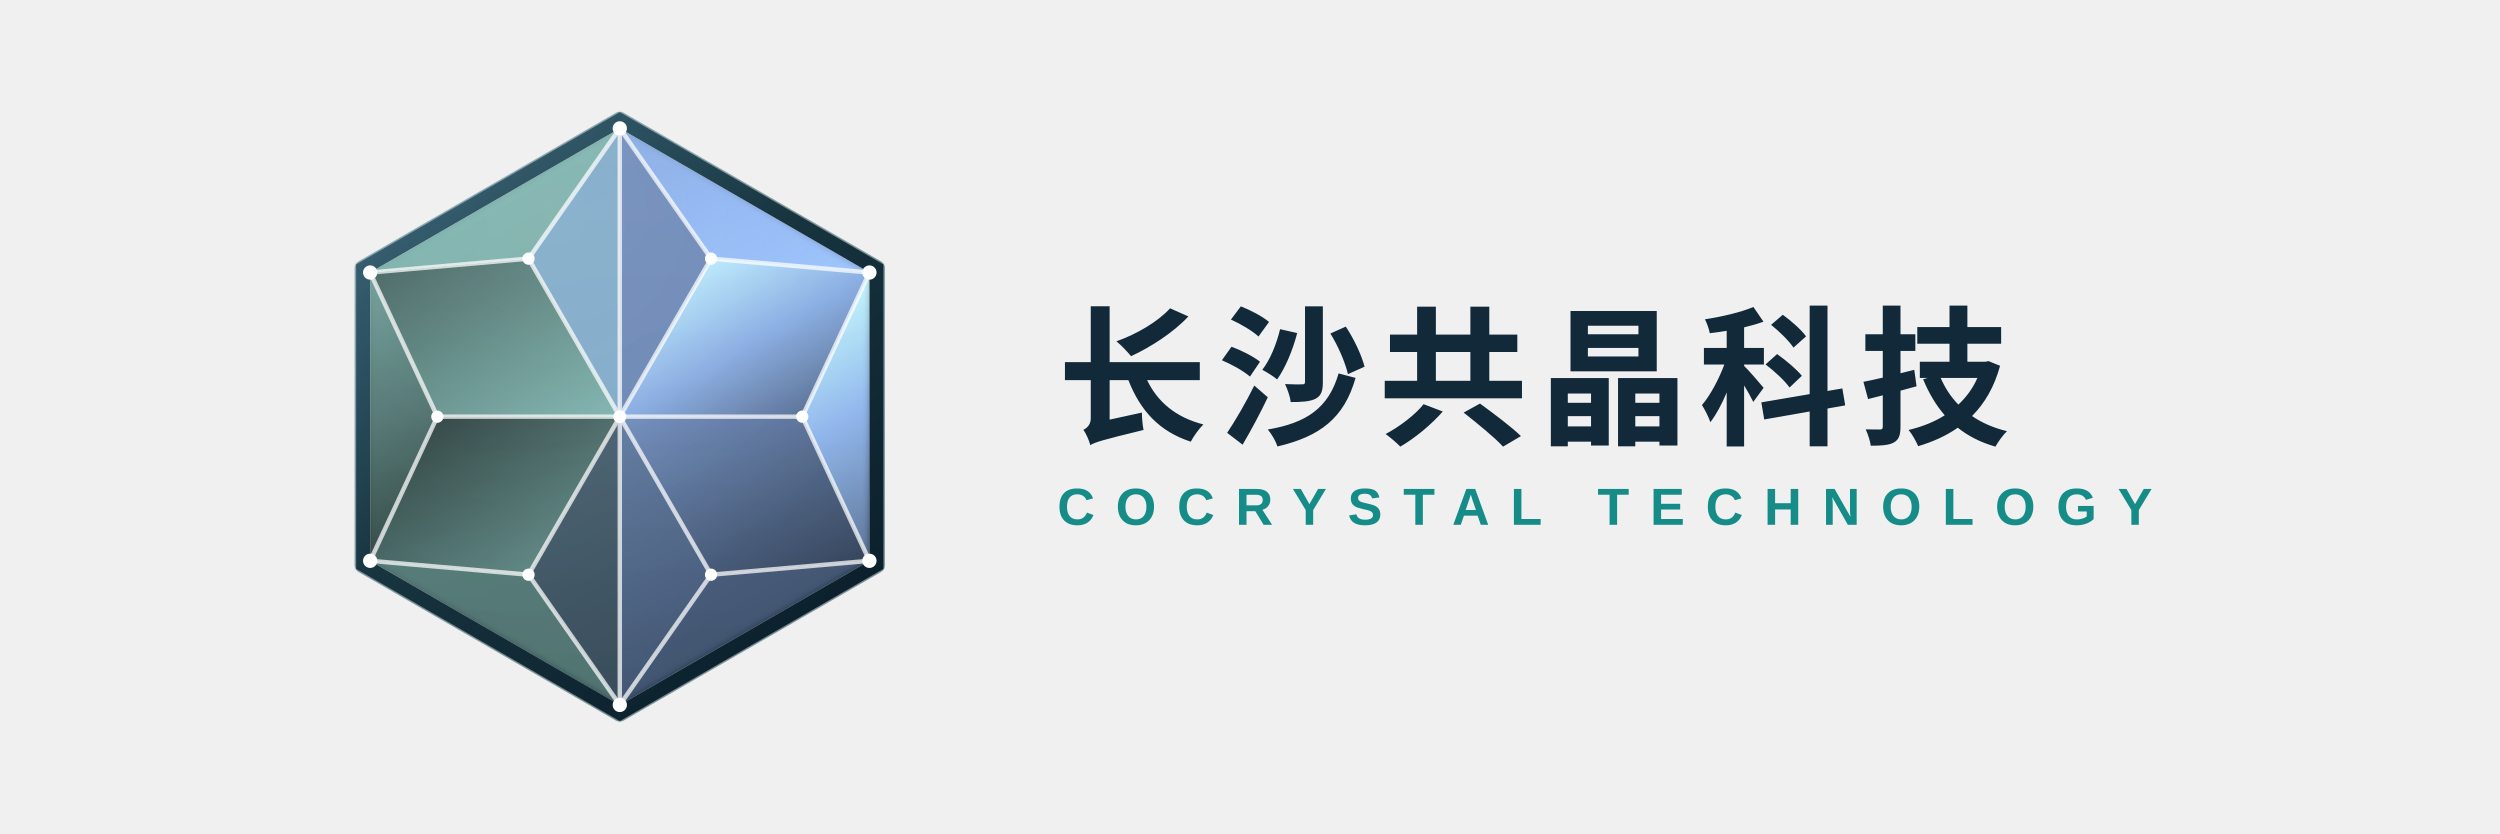
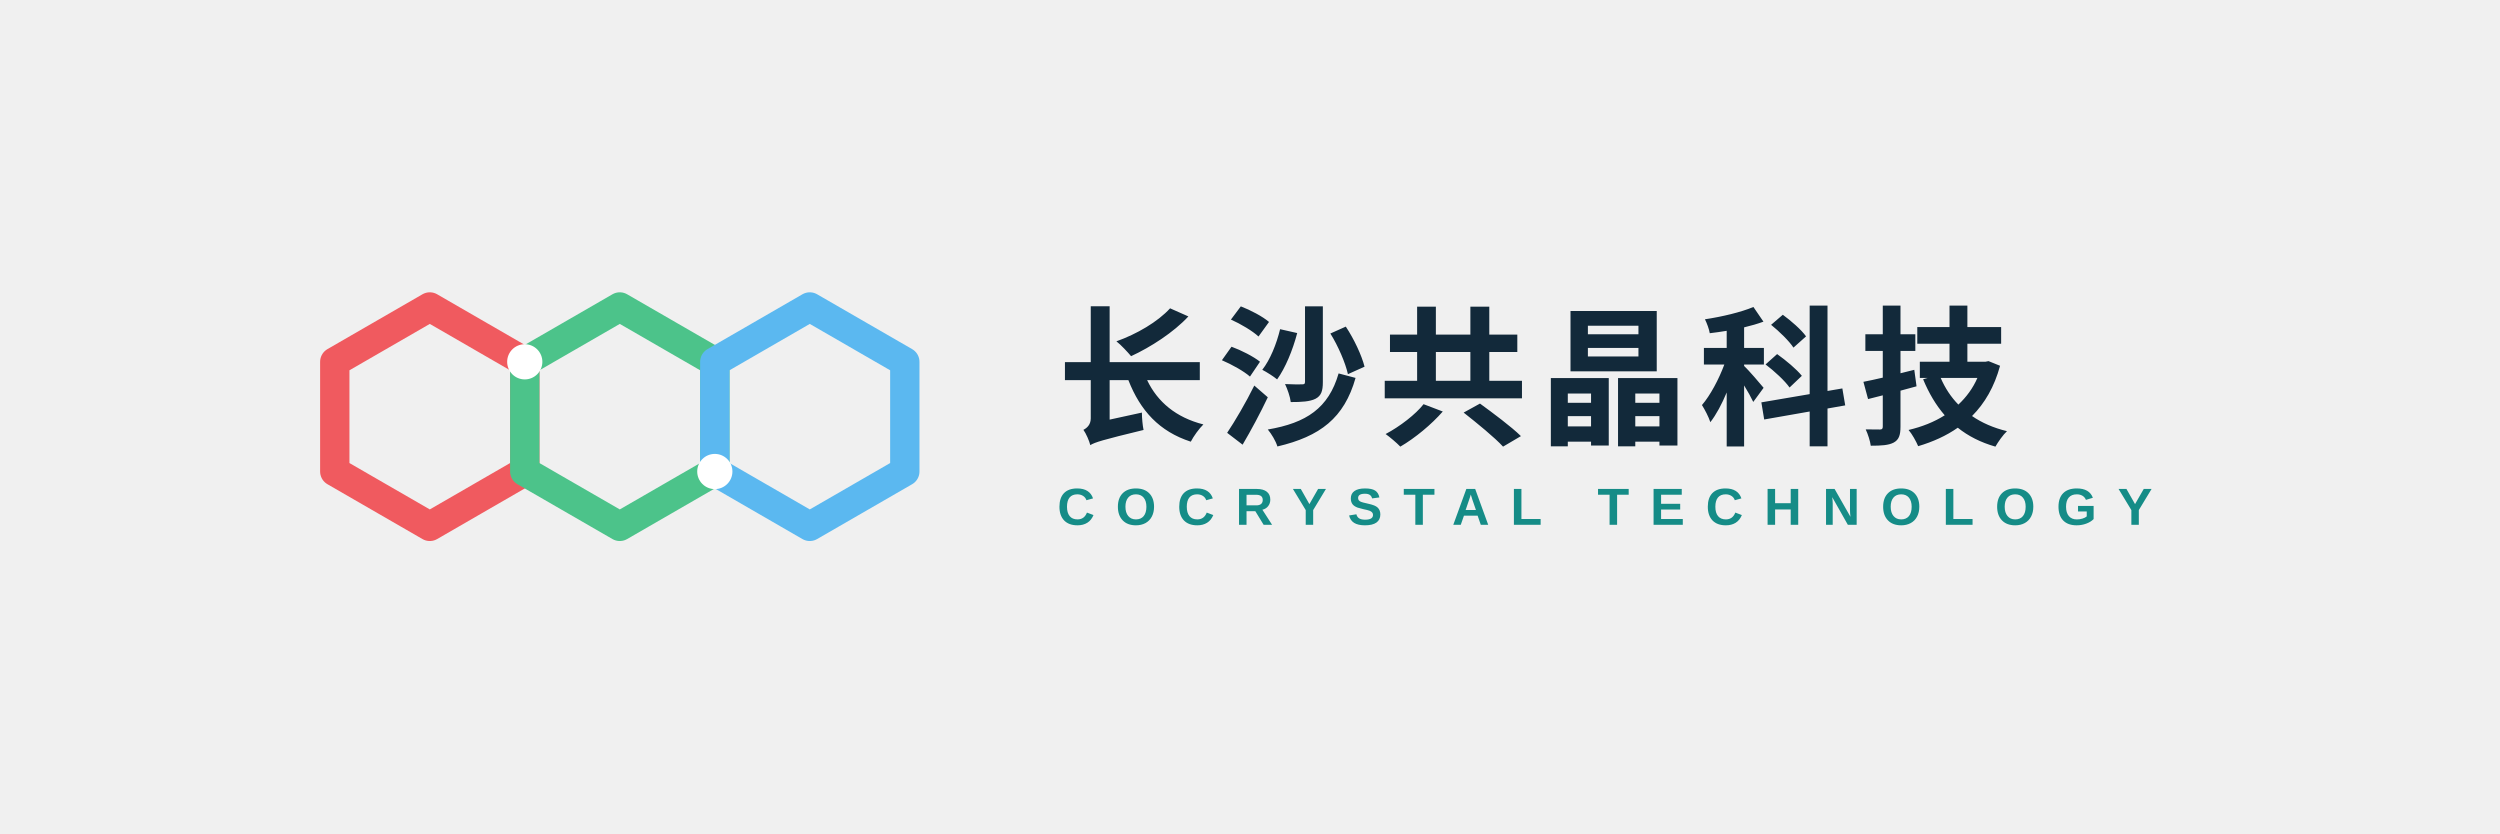
<svg xmlns="http://www.w3.org/2000/svg" viewBox="0 0 1200 400" width="1200" height="400">
  <g transform="translate(297.5,200) scale(30.6122)">
-     <defs>
-       <linearGradient id="f0" gradientUnits="userSpaceOnUse" x1="0.715" y1="1.245" x2="-0.72" y2="-1.253">
-         <stop offset="0" stop-color="#5C7498" />
-         <stop offset="0.5" stop-color="#8CB0E6" />
-         <stop offset="1" stop-color="#BCECFF" />
-       </linearGradient>
-       <linearGradient id="f1" gradientUnits="userSpaceOnUse" x1="0" y1="0" x2="-1.966" y2="-3.421">
-         <stop offset="0" stop-color="#6E8BB8" />
-         <stop offset="0.455" stop-color="#6F8CB9" />
-         <stop offset="1" stop-color="#718EBC" />
-       </linearGradient>
-       <linearGradient id="f2" gradientUnits="userSpaceOnUse" x1="0" y1="0" x2="-1.966" y2="-3.421">
-         <stop offset="0" stop-color="#84AECC" />
-         <stop offset="0.577" stop-color="#83ADCB" />
-         <stop offset="1" stop-color="#82ACC9" />
-       </linearGradient>
-       <linearGradient id="f3" gradientUnits="userSpaceOnUse" x1="0" y1="0" x2="-1.962" y2="-3.413">
-         <stop offset="0" stop-color="#83B9B3" />
-         <stop offset="0.516" stop-color="#648E89" />
-         <stop offset="1" stop-color="#496764" />
-       </linearGradient>
-       <linearGradient id="f4" gradientUnits="userSpaceOnUse" x1="0.72" y1="1.253" x2="-0.715" y2="-1.245">
-         <stop offset="0" stop-color="#66908C" />
-         <stop offset="0.5" stop-color="#4C6B68" />
-         <stop offset="1" stop-color="#324745" />
-       </linearGradient>
-       <linearGradient id="f5" gradientUnits="userSpaceOnUse" x1="1.966" y1="3.421" x2="0" y2="0">
-         <stop offset="0" stop-color="#4A5D7B" />
-         <stop offset="0.423" stop-color="#546B8D" />
-         <stop offset="1" stop-color="#637DA5" />
-       </linearGradient>
-       <linearGradient id="f6" gradientUnits="userSpaceOnUse" x1="1.966" y1="3.421" x2="0" y2="0">
-         <stop offset="0" stop-color="#3E5260" />
-         <stop offset="0.545" stop-color="#455B6A" />
-         <stop offset="1" stop-color="#4A6272" />
-       </linearGradient>
-       <linearGradient id="f7" gradientUnits="userSpaceOnUse" x1="1.962" y1="3.413" x2="0" y2="0">
-         <stop offset="0" stop-color="#39485F" />
-         <stop offset="0.484" stop-color="#566C90" />
-         <stop offset="1" stop-color="#7391C1" />
-       </linearGradient>
-       <linearGradient id="f8" gradientUnits="userSpaceOnUse" x1="-0.004" y1="-0.008" x2="-1.966" y2="-3.421">
-         <stop offset="0" stop-color="#9EC7FF" />
-         <stop offset="0.455" stop-color="#94BAF6" />
-         <stop offset="1" stop-color="#87AAE1" />
-       </linearGradient>
-       <linearGradient id="f9" gradientUnits="userSpaceOnUse" x1="-1.436" y1="-2.498" x2="-1.966" y2="-3.421">
-         <stop offset="0" stop-color="#7EB1AC" />
-         <stop offset="0.664" stop-color="#80B3AE" />
-         <stop offset="1" stop-color="#80B4AF" />
-       </linearGradient>
-       <linearGradient id="f10" gradientUnits="userSpaceOnUse" x1="0.004" y1="0.008" x2="-1.962" y2="-3.413">
-         <stop offset="0" stop-color="#39504D" />
-         <stop offset="0.455" stop-color="#567975" />
-         <stop offset="1" stop-color="#73A29D" />
-       </linearGradient>
-       <linearGradient id="f11" gradientUnits="userSpaceOnUse" x1="1.966" y1="3.421" x2="0.004" y2="0.008">
-         <stop offset="0" stop-color="#597E79" />
-         <stop offset="0.545" stop-color="#5A807C" />
-         <stop offset="1" stop-color="#5B827D" />
-       </linearGradient>
-       <linearGradient id="f12" gradientUnits="userSpaceOnUse" x1="1.966" y1="3.421" x2="1.436" y2="2.498">
-         <stop offset="0" stop-color="#485C79" />
-         <stop offset="0.336" stop-color="#495D7B" />
-         <stop offset="1" stop-color="#4C607F" />
-       </linearGradient>
-       <linearGradient id="f13" gradientUnits="userSpaceOnUse" x1="1.962" y1="3.413" x2="-0.004" y2="-0.008">
-         <stop offset="0" stop-color="#627B9F" />
-         <stop offset="0.545" stop-color="#94BAF1" />
-         <stop offset="1" stop-color="#C6FAFF" />
-       </linearGradient>
-       <clipPath id="cf">
-         <polygon points="4.036,-2.33 0,-4.66 -4.036,-2.33 -4.036,2.33 0,4.66 4.036,2.33" />
-       </clipPath>
-       <linearGradient id="rim" gradientUnits="userSpaceOnUse" x1="-3.6" y1="-3.9" x2="3.2" y2="4.0">
-         <stop offset="0" stop-color="#3C6678" />
-         <stop offset="0.45" stop-color="#17343F" />
-         <stop offset="1" stop-color="#0A1E2A" />
-       </linearGradient>
-       <radialGradient id="spec" cx="0.40" cy="0.18" r="0.72">
-         <stop offset="0" stop-color="#FFFFFF" stop-opacity="0.075" />
-         <stop offset="0.6" stop-color="#FFFFFF" stop-opacity="0.02" />
-         <stop offset="1" stop-color="#FFFFFF" stop-opacity="0" />
-       </radialGradient>
-       <linearGradient id="vig" gradientUnits="userSpaceOnUse" x1="0" y1="-4.4" x2="0" y2="4.6">
-         <stop offset="0" stop-color="#02121C" stop-opacity="0" />
-         <stop offset="0.5" stop-color="#02121C" stop-opacity="0.02" />
-         <stop offset="1" stop-color="#02121C" stop-opacity="0.10" />
-       </linearGradient>
-       <linearGradient id="ish" gradientUnits="userSpaceOnUse" x1="-3.2" y1="-3.8" x2="3.2" y2="3.8">
-         <stop offset="0" stop-color="#08202D" stop-opacity="0.05" />
-         <stop offset="0.45" stop-color="#08202D" stop-opacity="0.20" />
-         <stop offset="1" stop-color="#061A26" stop-opacity="0.62" />
-       </linearGradient>
-       <filter id="ishblur" x="-20%" y="-20%" width="140%" height="140%">
-         <feGaussianBlur stdDeviation="0.062" />
-       </filter>
-     </defs>
-     <g clip-path="url(#cf)">
-       <polygon points="0,0 2.861,0 3.914,-2.26 1.431,-2.478" fill="url(#f0)" />
-       <polygon points="0,0 1.431,-2.478 0,-4.52 0,-4.52" fill="url(#f1)" />
-       <polygon points="0,0 0,-4.52 -1.431,-2.478" fill="url(#f2)" />
-       <polygon points="0,0 -1.431,-2.478 -3.914,-2.26 -2.861,0" fill="url(#f3)" />
-       <polygon points="0,0 -2.861,0 -3.914,2.26 -1.431,2.478" fill="url(#f4)" />
-       <polygon points="0,0 0,4.52 1.431,2.478" fill="url(#f5)" />
-       <polygon points="0,0 -1.431,2.478 0,4.52 0,4.52" fill="url(#f6)" />
-       <polygon points="0,0 1.431,2.478 3.914,2.26 2.861,0" fill="url(#f7)" />
-       <polygon points="3.914,-2.26 0,-4.52 1.431,-2.478" fill="url(#f8)" />
-       <polygon points="0,-4.52 -3.914,-2.26 -1.431,-2.478" fill="url(#f9)" />
-       <polygon points="-3.914,-2.26 -3.914,2.26 -2.861,0" fill="url(#f10)" />
-       <polygon points="-3.914,2.26 0,4.52 -1.431,2.478" fill="url(#f11)" />
-       <polygon points="0,4.52 3.914,2.26 1.431,2.478" fill="url(#f12)" />
-       <polygon points="3.914,2.26 3.914,-2.26 2.861,0" fill="url(#f13)" />
-     </g>
-     <g clip-path="url(#cf)">
-       <rect x="-5.0" y="-5.0" width="10.0" height="10.0" fill="url(#spec)" />
-       <rect x="-5.0" y="-5.0" width="10.0" height="10.0" fill="url(#vig)" />
-       <polygon points="4.036,-2.33 0,-4.66 -4.036,-2.33 -4.036,2.33 0,4.66 4.036,2.33" fill="none" stroke="url(#ish)" stroke-width="0.22" filter="url(#ishblur)" />
-     </g>
-     <g clip-path="url(#cf)" stroke="#FFFFFF" stroke-width="0.07" stroke-linecap="round" opacity="0.72">
-       <line x1="3.914" y1="-2.26" x2="2.861" y2="0" />
-       <line x1="3.914" y1="-2.26" x2="1.431" y2="-2.478" />
-       <line x1="0" y1="-4.52" x2="1.431" y2="-2.478" />
-       <line x1="0" y1="-4.52" x2="-1.431" y2="-2.478" />
-       <line x1="-3.914" y1="-2.26" x2="-1.431" y2="-2.478" />
-       <line x1="-3.914" y1="-2.26" x2="-2.861" y2="0" />
-       <line x1="-3.914" y1="2.26" x2="-2.861" y2="0" />
-       <line x1="-3.914" y1="2.26" x2="-1.431" y2="2.478" />
-       <line x1="0" y1="4.52" x2="-1.431" y2="2.478" />
-       <line x1="0" y1="4.52" x2="1.431" y2="2.478" />
-       <line x1="3.914" y1="2.26" x2="1.431" y2="2.478" />
-       <line x1="3.914" y1="2.26" x2="2.861" y2="0" />
-       <line x1="0" y1="0" x2="2.861" y2="0" />
-       <line x1="0" y1="0" x2="1.431" y2="-2.478" />
-       <line x1="0" y1="0" x2="-1.431" y2="-2.478" />
-       <line x1="0" y1="0" x2="-2.861" y2="0" />
-       <line x1="0" y1="0" x2="-1.431" y2="2.478" />
-       <line x1="0" y1="0" x2="1.431" y2="2.478" />
-       <line x1="0" y1="-4.52" x2="0" y2="4.52" />
-     </g>
-     <polygon points="4.036,-2.33 0,-4.66 -4.036,-2.33 -4.036,2.33 0,4.66 4.036,2.33" fill="none" stroke="url(#rim)" stroke-width="0.24" stroke-linejoin="round" />
-     <polygon points="4.148,-2.395 0,-4.79 -4.148,-2.395 -4.148,2.395 0,4.79 4.148,2.395" fill="none" stroke="#CFE0E4" stroke-width="0.028" opacity="0.55" />
-     <g fill="#FFFFFF">
-       <circle cx="3.914" cy="-2.26" r="0.112" />
-       <circle cx="0" cy="-4.52" r="0.112" />
-       <circle cx="-3.914" cy="-2.26" r="0.112" />
-       <circle cx="-3.914" cy="2.26" r="0.112" />
-       <circle cx="0" cy="4.52" r="0.112" />
-       <circle cx="3.914" cy="2.26" r="0.112" />
-       <circle cx="2.861" cy="0" r="0.096" />
-       <circle cx="1.431" cy="-2.478" r="0.096" />
-       <circle cx="-1.431" cy="-2.478" r="0.096" />
-       <circle cx="-2.861" cy="0" r="0.096" />
-       <circle cx="-1.431" cy="2.478" r="0.096" />
-       <circle cx="1.431" cy="2.478" r="0.096" />
-       <circle cx="0" cy="0" r="0.102" />
-     </g>
+     <polygon points="-2.979,-1.720 -1.490,-0.860 -1.490,0.860 -2.979,1.720 -4.469,0.860 -4.469,-0.860" fill="none" stroke="#F05A5F" stroke-width="0.460" stroke-linejoin="round" />
+     <polygon points="0.000,-1.720 1.490,-0.860 1.490,0.860 0.000,1.720 -1.490,0.860 -1.490,-0.860" fill="none" stroke="#4CC38A" stroke-width="0.460" stroke-linejoin="round" />
+     <polygon points="2.979,-1.720 4.469,-0.860 4.469,0.860 2.979,1.720 1.490,0.860 1.490,-0.860" fill="none" stroke="#5BB8F0" stroke-width="0.460" stroke-linejoin="round" />
+     <circle cx="-1.490" cy="-0.860" r="0.276" fill="#FFFFFF" />
+     <circle cx="1.490" cy="0.860" r="0.276" fill="#FFFFFF" />
  </g>
  <text x="507.5" y="207.9" font-family="'Microsoft YaHei','PingFang SC','Noto Sans SC',sans-serif" font-size="72" font-weight="700" letter-spacing="5" fill="#12293A">长沙共晶科技</text>
  <text x="507.5" y="251.9" font-family="'Helvetica Neue',Arial,sans-serif" font-size="25" font-weight="600" letter-spacing="10" fill="#158C87">COCRYSTAL TECHNOLOGY</text>
</svg>
